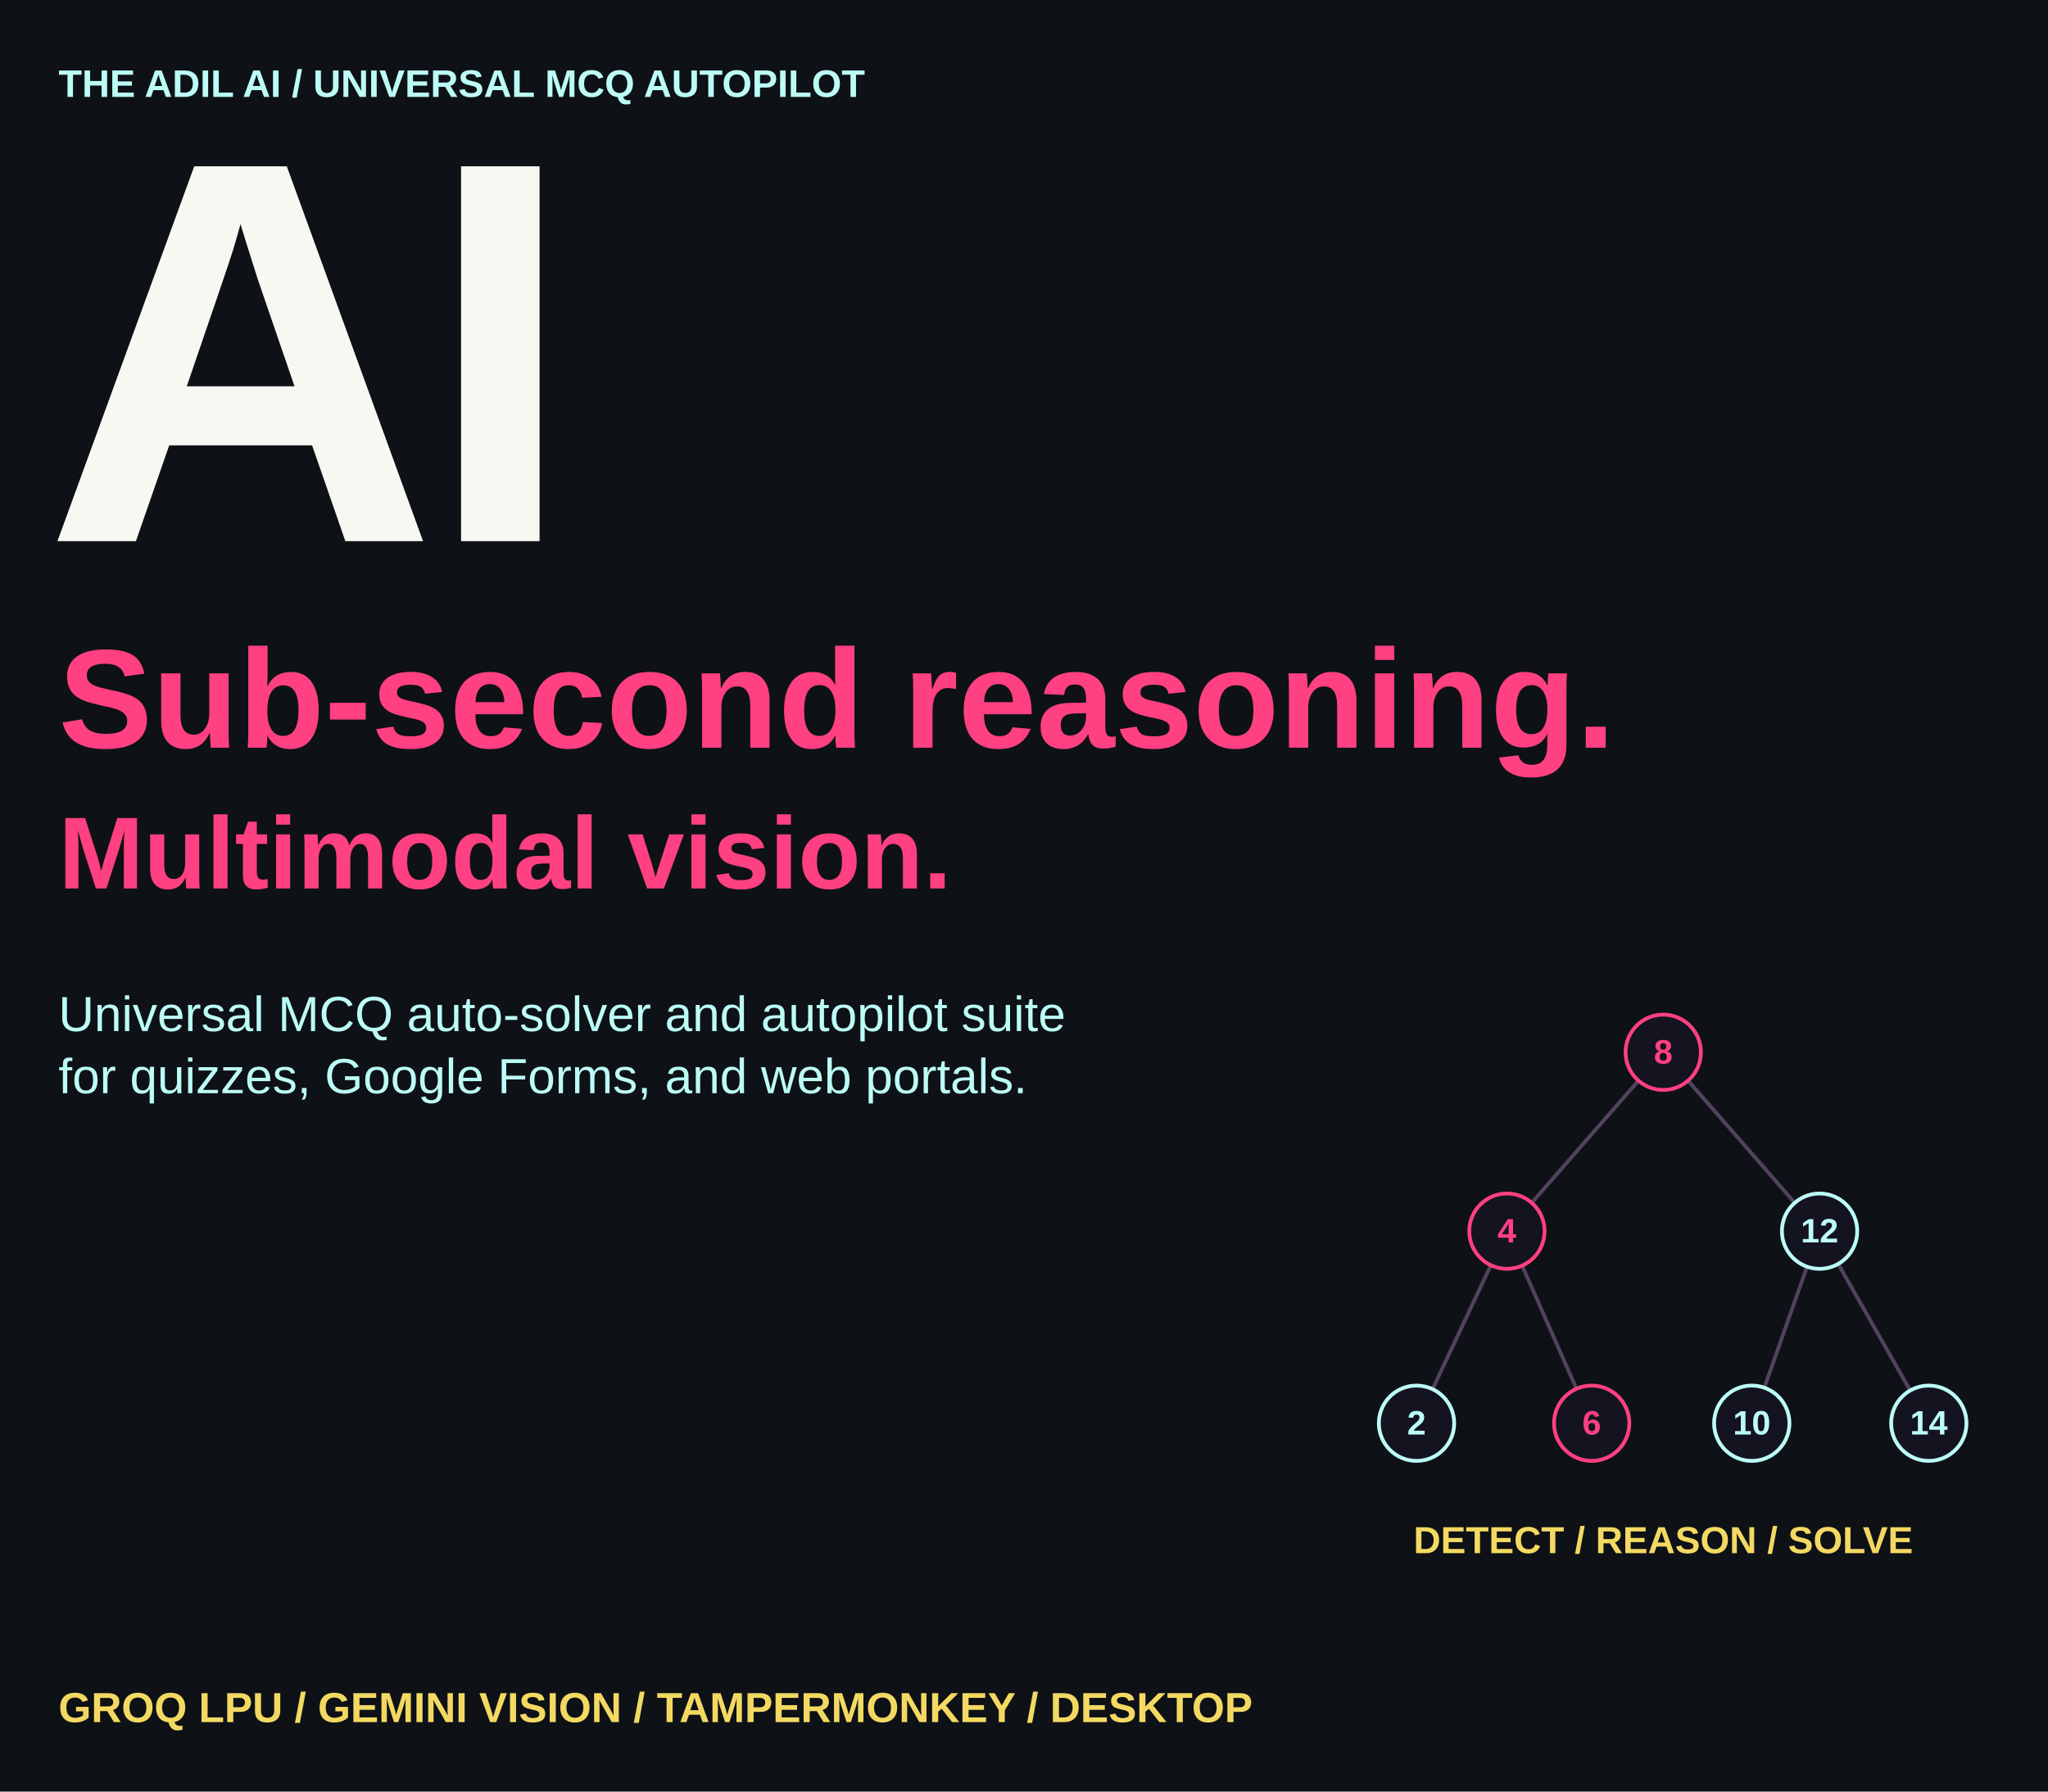
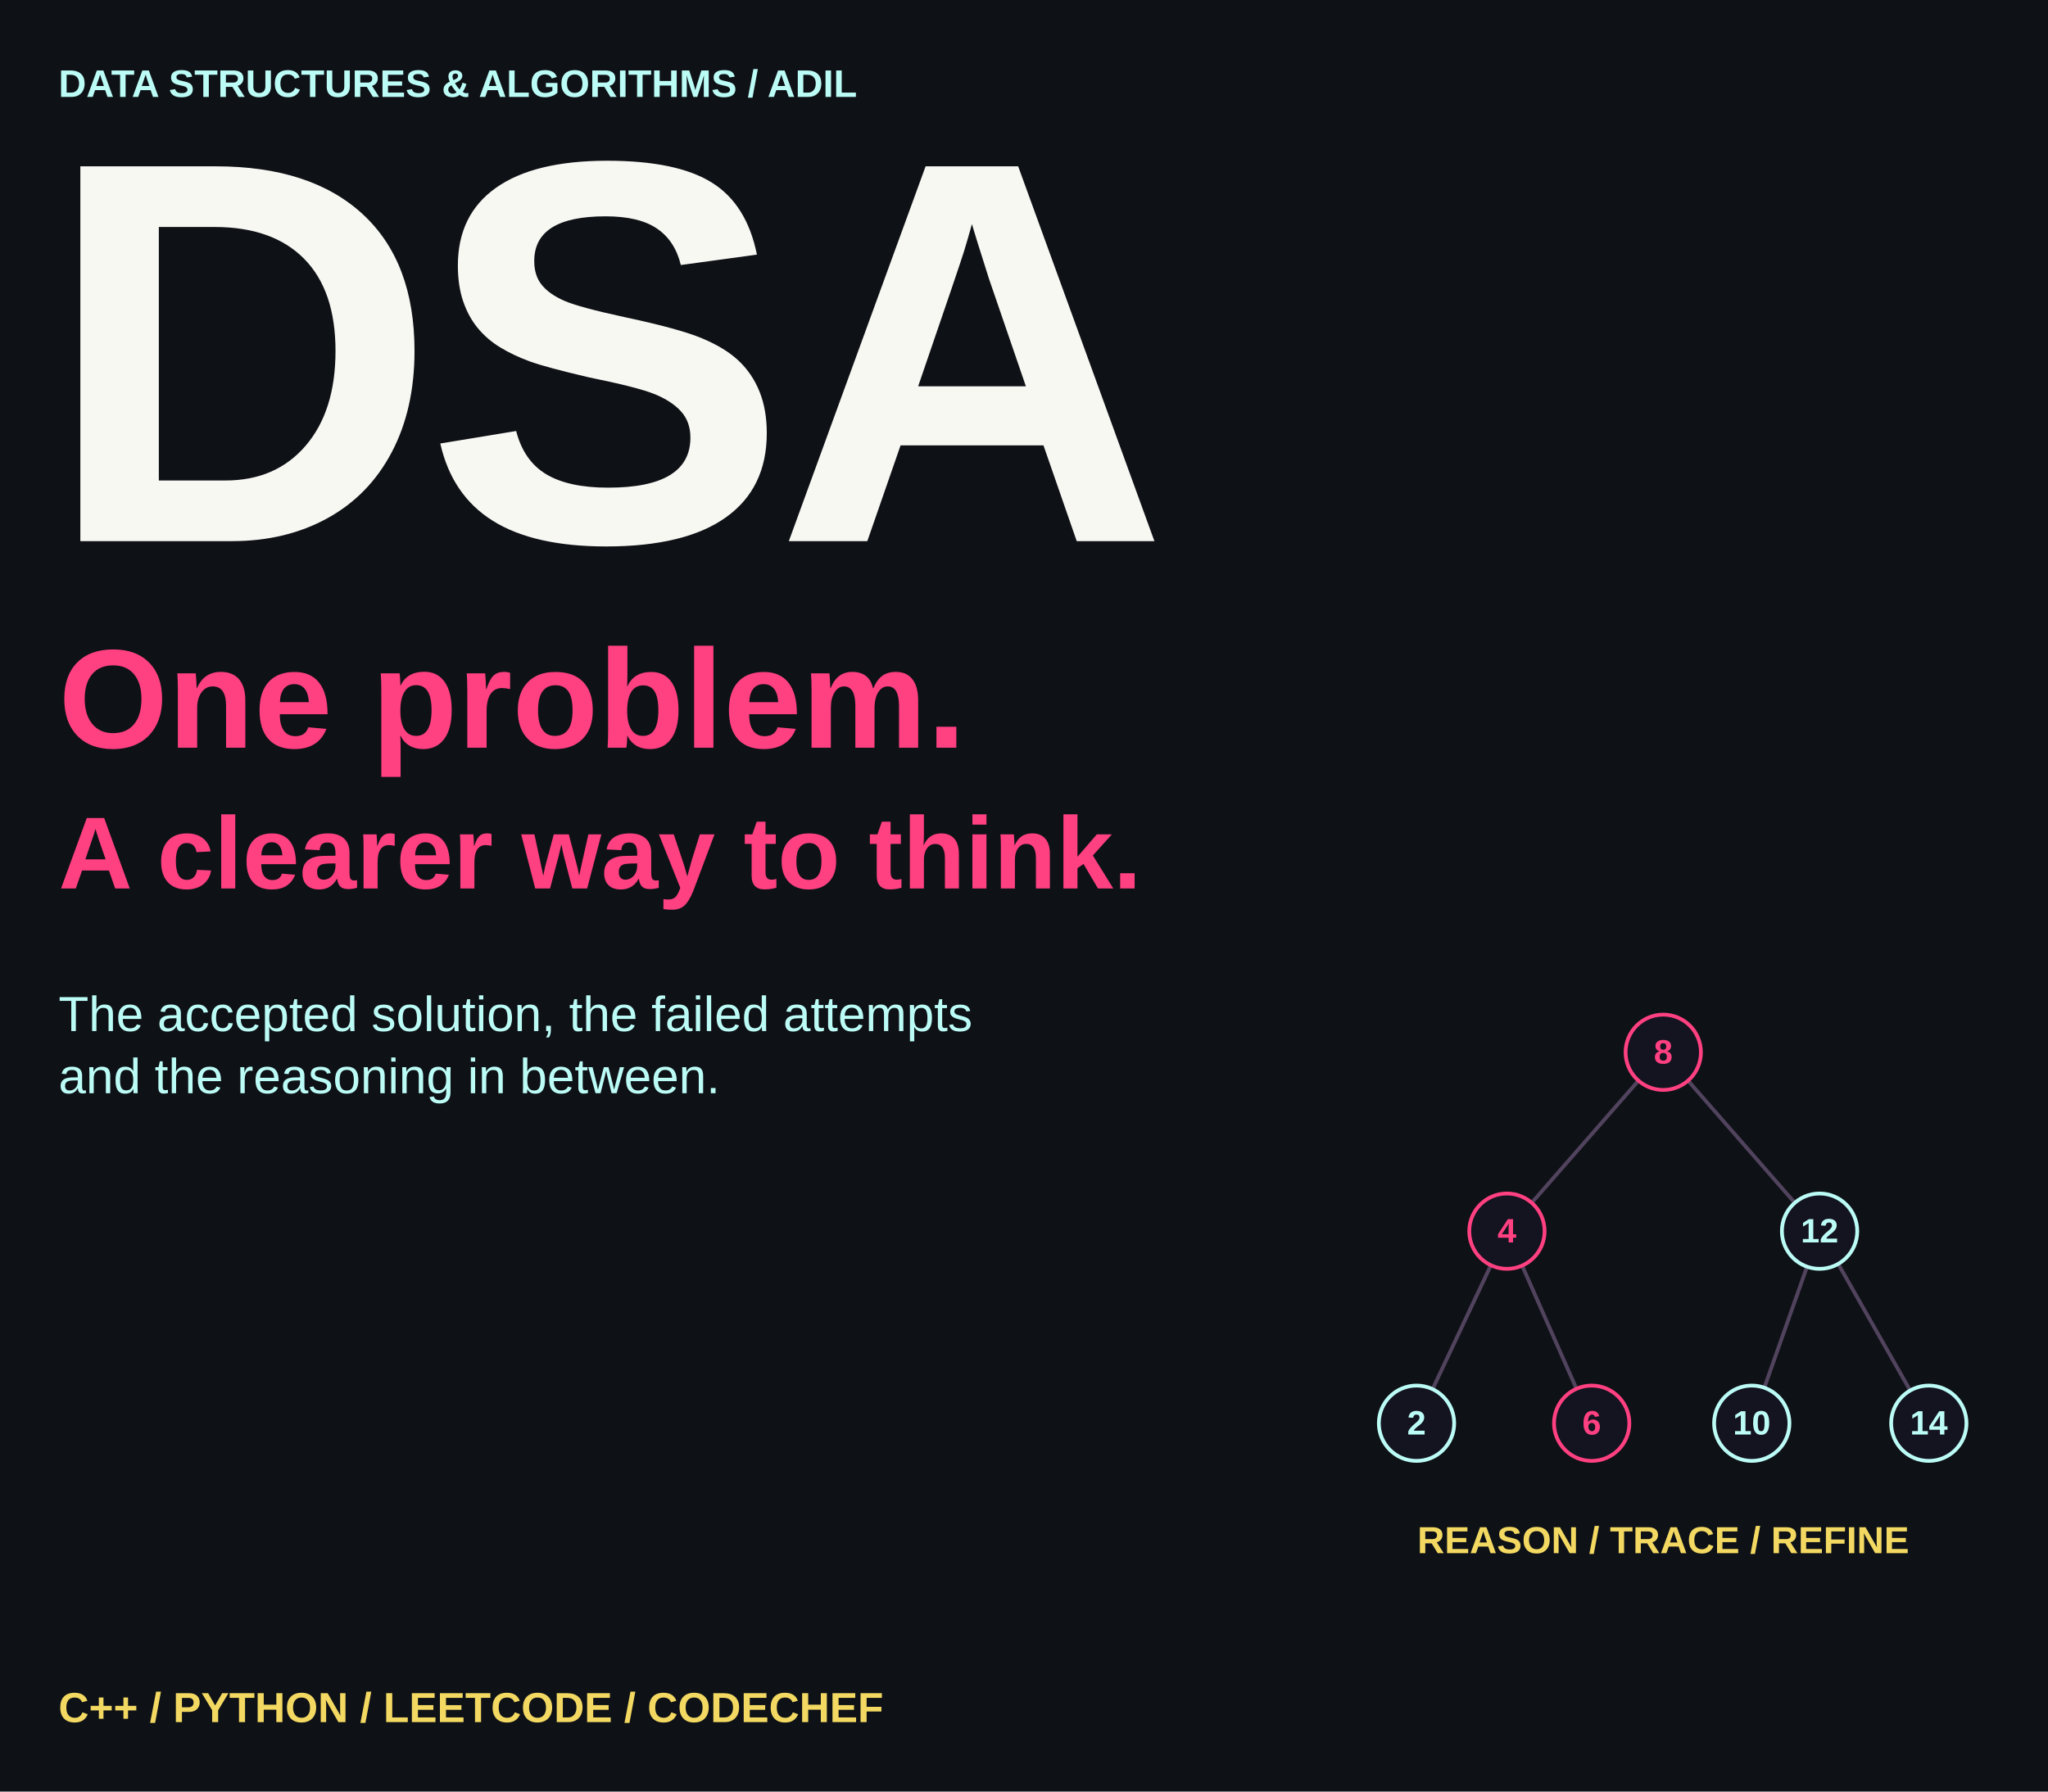
<svg xmlns="http://www.w3.org/2000/svg" width="1120" height="980" viewBox="0 0 1120 980" role="img" aria-labelledby="t d">
  <style>@keyframes visit{0%,100%{opacity:.35}40%,65%{opacity:1}}.visit{animation:visit 9s ease-in-out infinite}@keyframes pulse{50%{opacity:.35}}@keyframes breathe{50%{r:13;opacity:.55}}.node{animation:breathe 6s ease-in-out infinite}@keyframes vector{50%{transform:rotate(-9deg)}}@keyframes float{50%{transform:translateY(-5px)}}.pulse{animation:pulse 5s ease-in-out infinite}.vector{animation:vector 12s ease-in-out infinite;transform-origin:0 0}.float{animation:float 8s ease-in-out infinite}@media(prefers-reduced-motion:reduce){.visit,.node,.pulse,.vector,.float{animation:none!important}}</style>
  <rect width="100%" height="100%" fill="#0E1116" />
-   <text x="32" y="53" font-family="Bahnschrift, Arial, sans-serif" font-size="21" fill="#BCFCF6" font-weight="600">THE ADIL AI / UNIVERSAL MCQ AUTOPILOT</text>
-   <text x="24" y="296" font-family="Bahnschrift, Arial, sans-serif" font-size="298" fill="#F8F8F3" font-weight="700" letter-spacing="-7">AI</text>
-   <text x="32" y="409" font-family="Bahnschrift, Arial, sans-serif" font-size="77" fill="#FF4081" font-weight="600">Sub-second reasoning.</text>
-   <text x="32" y="486" font-family="Bahnschrift, Arial, sans-serif" font-size="56" fill="#FF4081" font-weight="600">Multimodal vision.</text>
-   <text x="32" y="564" font-family="Bahnschrift, Arial, sans-serif" font-size="27" fill="#BCFCF6" font-weight="400">Universal MCQ auto-solver and autopilot suite</text>
-   <text x="32" y="598" font-family="Bahnschrift, Arial, sans-serif" font-size="27" fill="#BCFCF6" font-weight="400">for quizzes, Google Forms, and web portals.</text>
+   <text x="32" y="53" font-family="Bahnschrift, Arial, sans-serif" font-size="21" fill="#BCFCF6" font-weight="600">DATA STRUCTURES &amp; ALGORITHMS / ADIL</text>
+   <text x="24" y="296" font-family="Bahnschrift, Arial, sans-serif" font-size="298" fill="#F8F8F3" font-weight="700" letter-spacing="-7">DSA</text>
+   <text x="32" y="409" font-family="Bahnschrift, Arial, sans-serif" font-size="77" fill="#FF4081" font-weight="600">One problem.</text>
+   <text x="32" y="486" font-family="Bahnschrift, Arial, sans-serif" font-size="56" fill="#FF4081" font-weight="600">A clearer way to think.</text>
+   <text x="32" y="564" font-family="Bahnschrift, Arial, sans-serif" font-size="27" fill="#BCFCF6" font-weight="400">The accepted solution, the failed attempts</text>
+   <text x="32" y="598" font-family="Bahnschrift, Arial, sans-serif" font-size="27" fill="#BCFCF6" font-weight="400">and the reasoning in between.</text>
  <g transform="translate(752 555) scale(1.03)">
    <path d="M153 20L70 115" fill="none" stroke="#51435D" stroke-width="2" stroke-linecap="round" stroke-linejoin="round" />
    <path d="M153 20L236 115" fill="none" stroke="#51435D" stroke-width="2" stroke-linecap="round" stroke-linejoin="round" />
    <path d="M70 115L22 217" fill="none" stroke="#51435D" stroke-width="2" stroke-linecap="round" stroke-linejoin="round" />
    <path d="M70 115L115 217" fill="none" stroke="#51435D" stroke-width="2" stroke-linecap="round" stroke-linejoin="round" />
    <path d="M236 115L200 217" fill="none" stroke="#51435D" stroke-width="2" stroke-linecap="round" stroke-linejoin="round" />
    <path d="M236 115L294 217" fill="none" stroke="#51435D" stroke-width="2" stroke-linecap="round" stroke-linejoin="round" />
    <g class="visit" style="animation-delay:-0s">
      <circle cx="153" cy="20" r="20" fill="#141320" stroke="#FF4081" stroke-width="2" />
      <text x="153" y="26" font-family="Bahnschrift, Arial, sans-serif" font-size="18" fill="#FF4081" font-weight="600" text-anchor="middle">8</text>
    </g>
    <g class="visit" style="animation-delay:-1s">
      <circle cx="70" cy="115" r="20" fill="#141320" stroke="#FF4081" stroke-width="2" />
      <text x="70" y="121" font-family="Bahnschrift, Arial, sans-serif" font-size="18" fill="#FF4081" font-weight="600" text-anchor="middle">4</text>
    </g>
    <g class="visit" style="animation-delay:-2s">
      <circle cx="236" cy="115" r="20" fill="#141320" stroke="#BCFCF6" stroke-width="2" />
      <text x="236" y="121" font-family="Bahnschrift, Arial, sans-serif" font-size="18" fill="#BCFCF6" font-weight="600" text-anchor="middle">12</text>
    </g>
    <g class="visit" style="animation-delay:-3s">
      <circle cx="22" cy="217" r="20" fill="#141320" stroke="#BCFCF6" stroke-width="2" />
      <text x="22" y="223" font-family="Bahnschrift, Arial, sans-serif" font-size="18" fill="#BCFCF6" font-weight="600" text-anchor="middle">2</text>
    </g>
    <g class="visit" style="animation-delay:-4s">
      <circle cx="115" cy="217" r="20" fill="#141320" stroke="#FF4081" stroke-width="2" />
      <text x="115" y="223" font-family="Bahnschrift, Arial, sans-serif" font-size="18" fill="#FF4081" font-weight="600" text-anchor="middle">6</text>
    </g>
    <g class="visit" style="animation-delay:-5s">
      <circle cx="200" cy="217" r="20" fill="#141320" stroke="#BCFCF6" stroke-width="2" />
      <text x="200" y="223" font-family="Bahnschrift, Arial, sans-serif" font-size="18" fill="#BCFCF6" font-weight="600" text-anchor="middle">10</text>
    </g>
    <g class="visit" style="animation-delay:-6s">
      <circle cx="294" cy="217" r="20" fill="#141320" stroke="#BCFCF6" stroke-width="2" />
      <text x="294" y="223" font-family="Bahnschrift, Arial, sans-serif" font-size="18" fill="#BCFCF6" font-weight="600" text-anchor="middle">14</text>
    </g>
-     <text x="153" y="286" font-family="Bahnschrift, Arial, sans-serif" font-size="20" fill="#F3D962" font-weight="600" text-anchor="middle">DETECT / REASON / SOLVE</text>
+     <text x="153" y="286" font-family="Bahnschrift, Arial, sans-serif" font-size="20" fill="#F3D962" font-weight="600" text-anchor="middle">REASON / TRACE / REFINE</text>
  </g>
-   <text x="32" y="942" font-family="Bahnschrift, Arial, sans-serif" font-size="23" fill="#F3D962" font-weight="600">GROQ LPU / GEMINI VISION / TAMPERMONKEY / DESKTOP</text>
+   <text x="32" y="942" font-family="Bahnschrift, Arial, sans-serif" font-size="23" fill="#F3D962" font-weight="600">C++ / PYTHON / LEETCODE / CODECHEF</text>
</svg>
